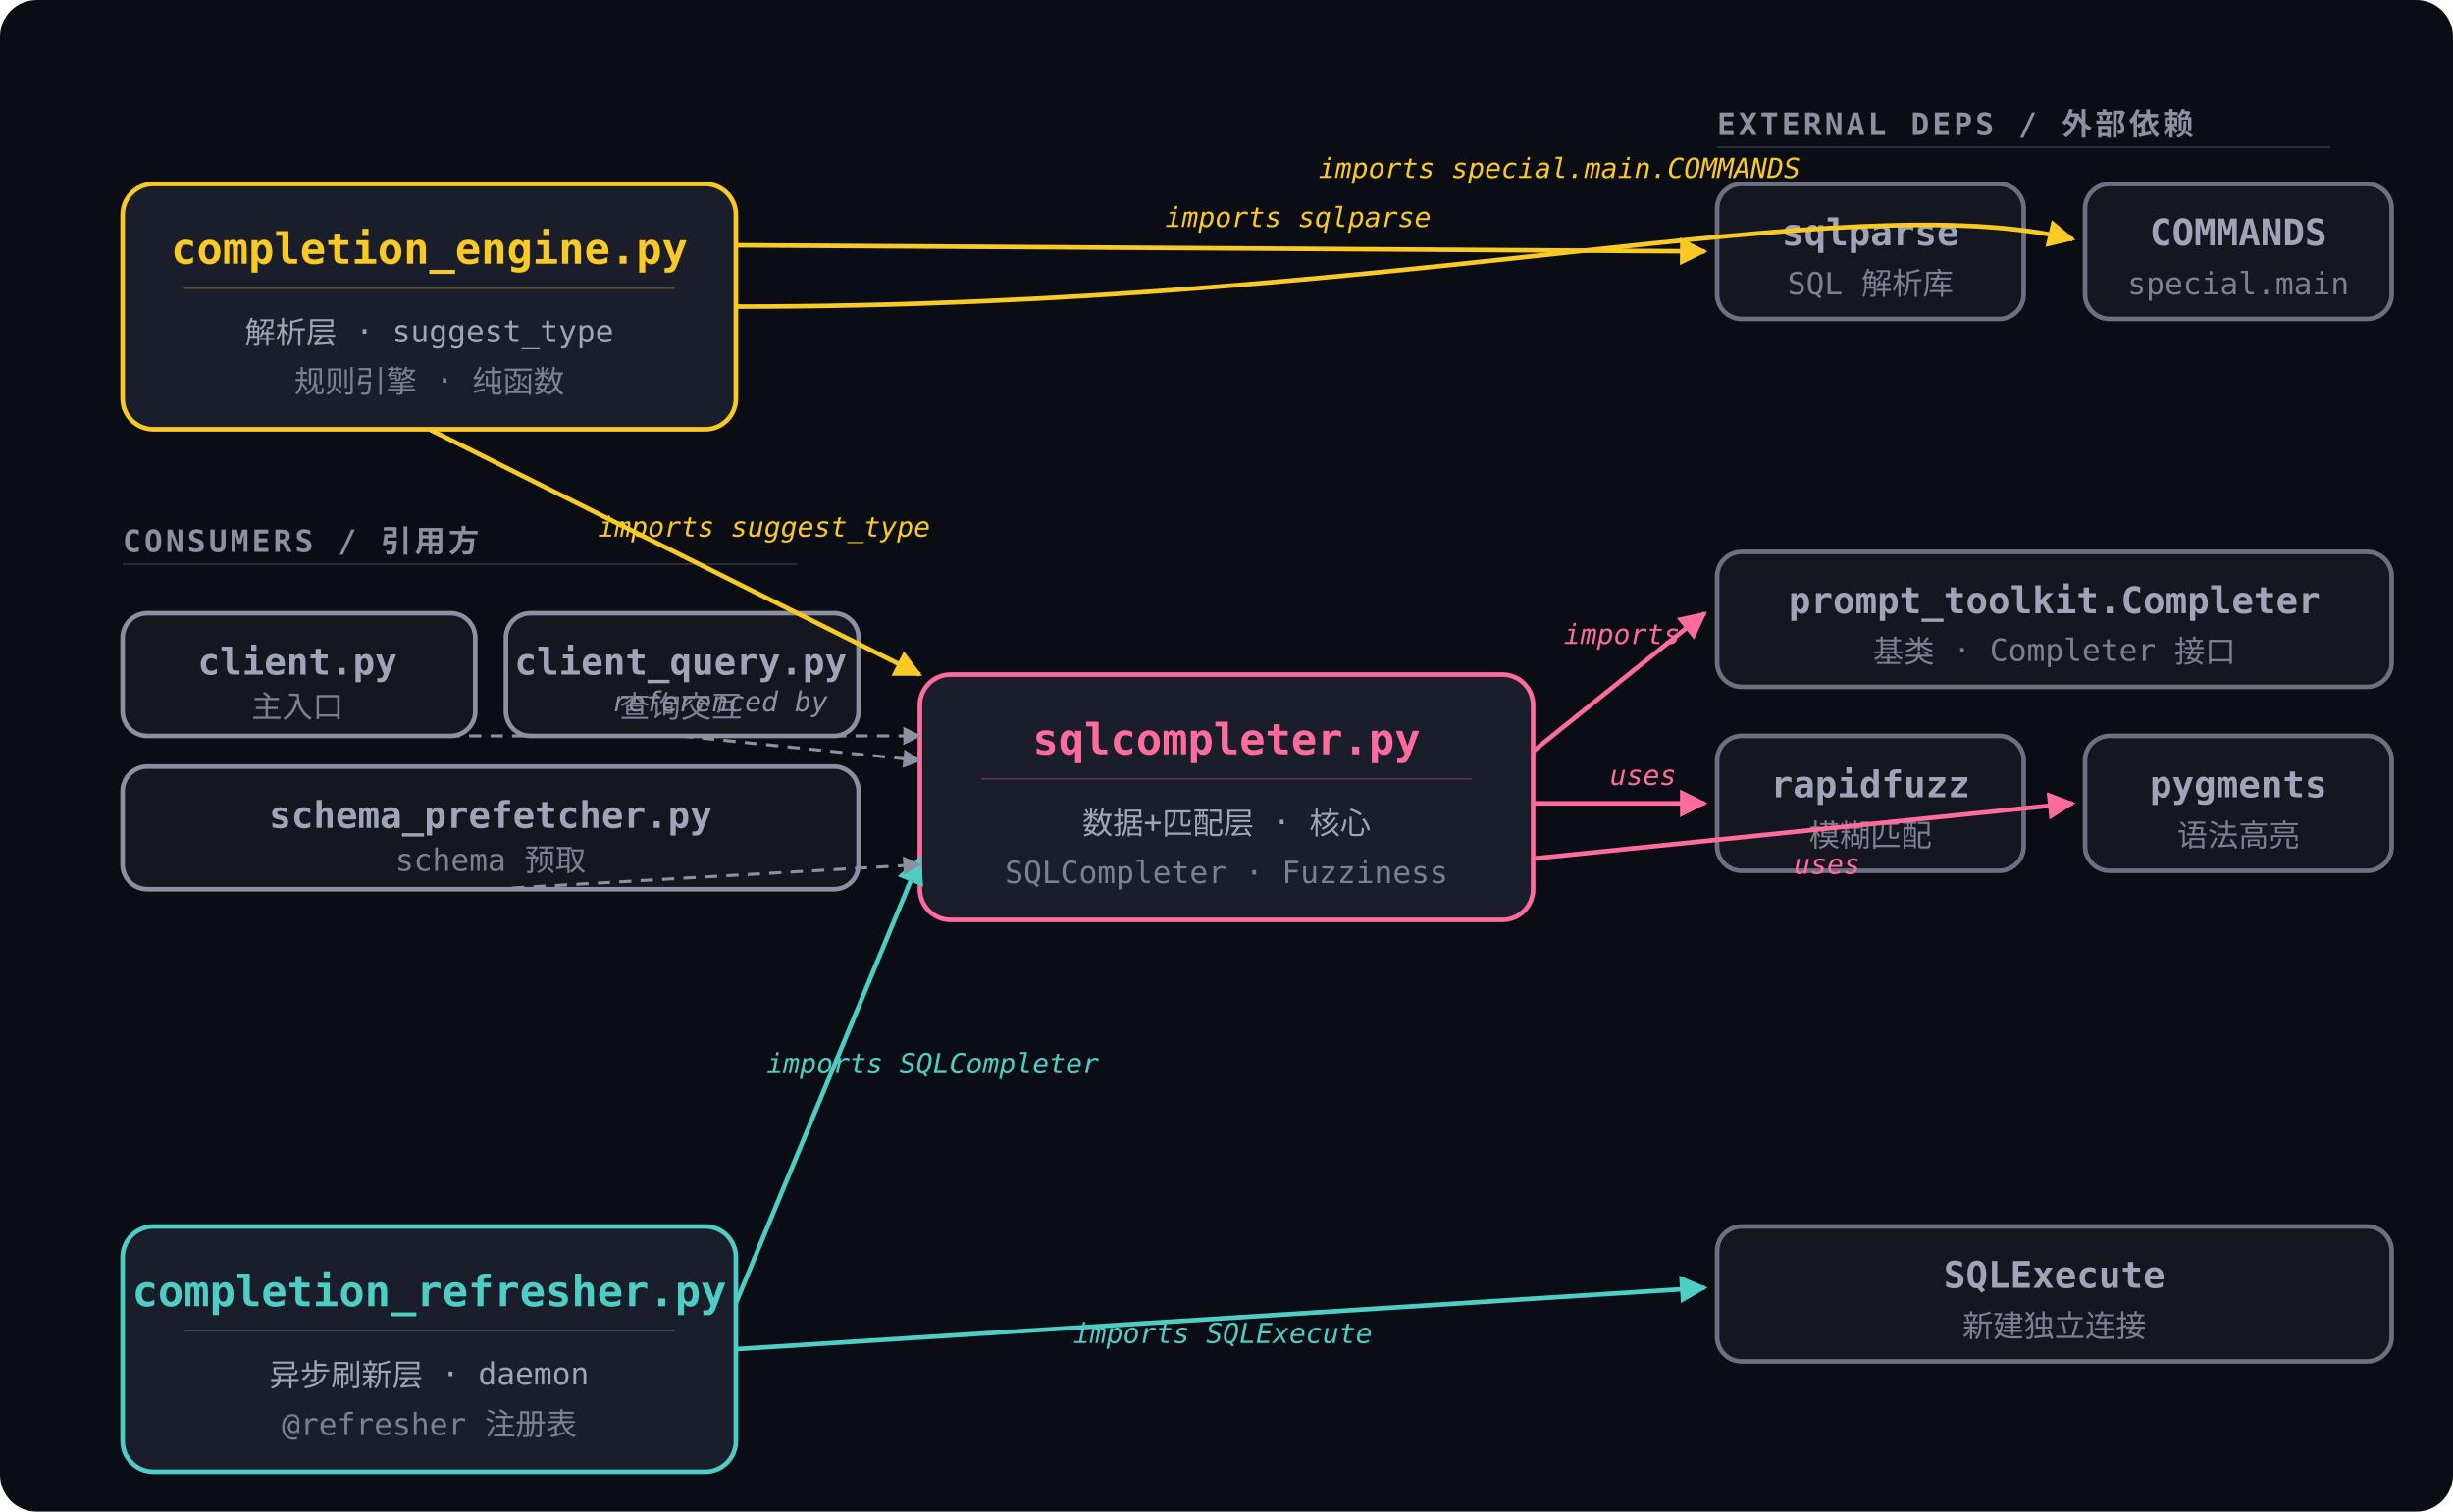
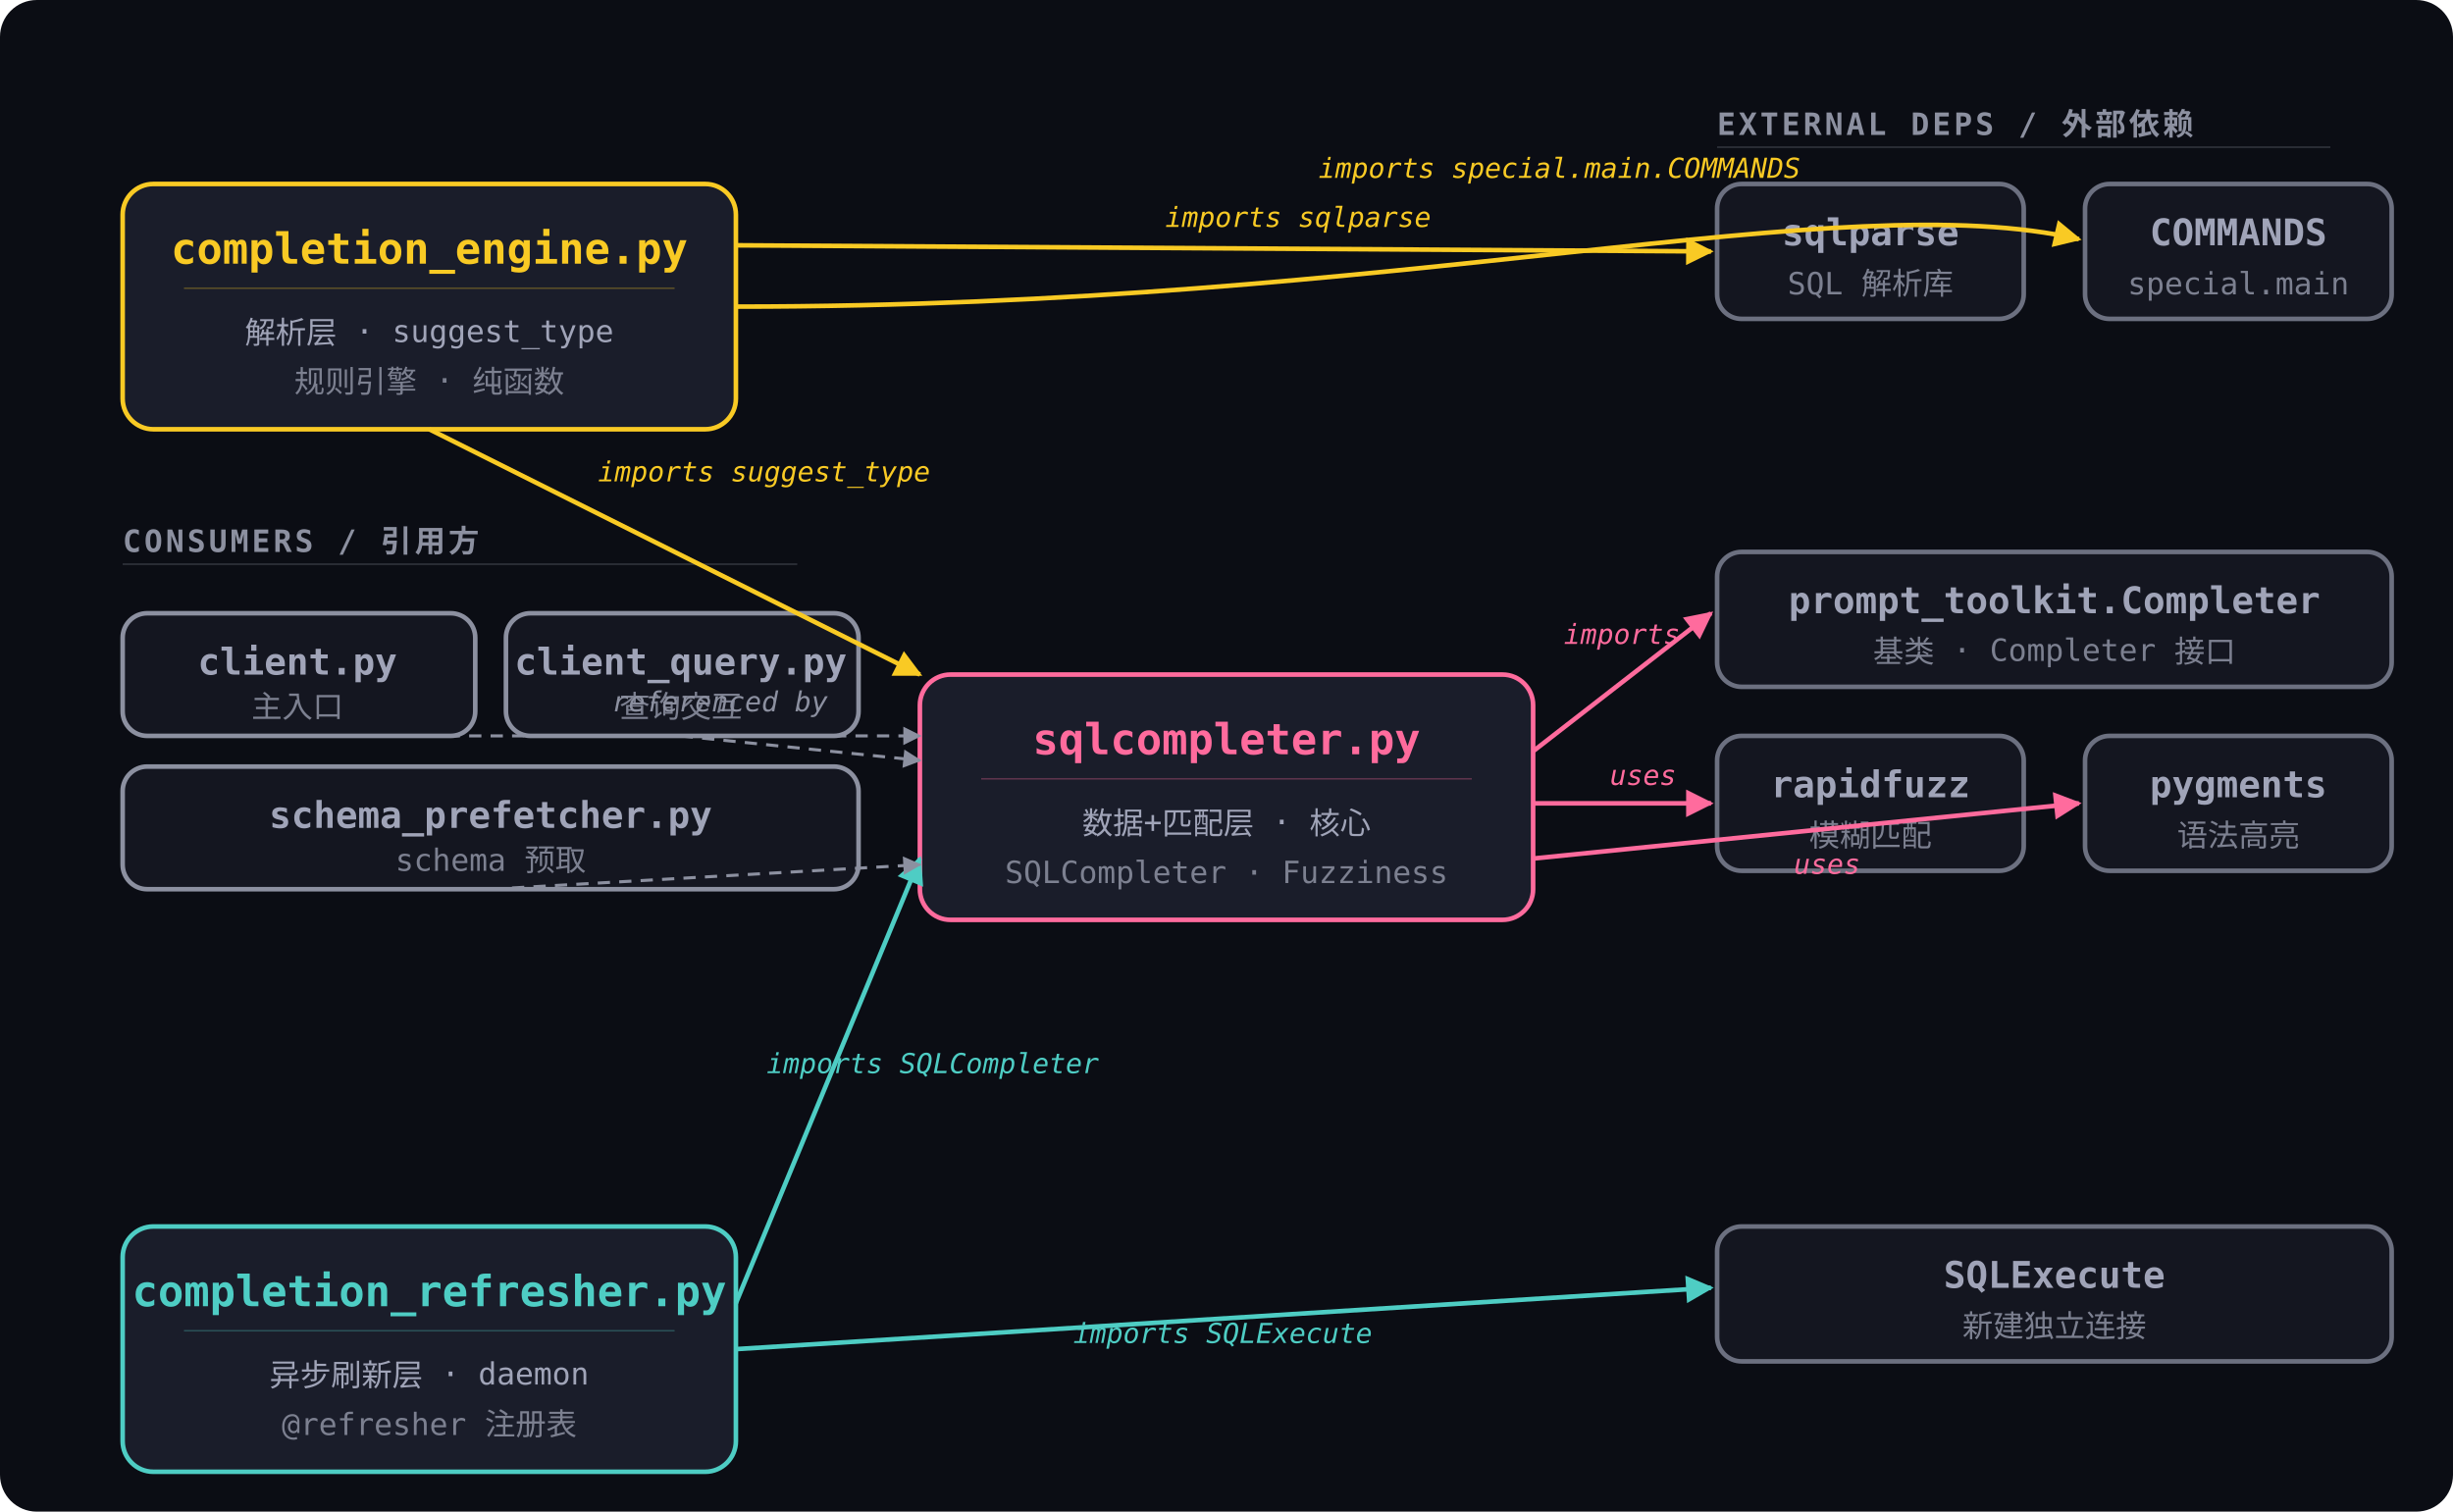
<svg xmlns="http://www.w3.org/2000/svg" width="800" height="493" viewBox="0 0 800 493">
  <defs>
    <style>
      .mod-title { font-family: 'SF Mono','Fira Code',monospace; font-size: 14px; font-weight: 700; }
      .mod-sub { font-family: 'SF Mono','Fira Code',monospace; font-size: 10px; font-weight: 400; }
      .ext-title { font-family: 'SF Mono','Fira Code',monospace; font-size: 12px; font-weight: 600; }
      .edge-label { font-family: 'SF Mono','Fira Code',monospace; font-size: 9px; font-style: italic; }
      .group-label { font-family: 'SF Mono','Fira Code',monospace; font-size: 10px; font-weight: 700; letter-spacing: 1px; }
    </style>
    <marker id="arr-yellow" viewBox="0 0 10 10" refX="9" refY="5" markerWidth="6" markerHeight="6" orient="auto">
      <path d="M0,0 L10,5 L0,10 z" fill="#f9ca24" />
    </marker>
    <marker id="arr-pink" viewBox="0 0 10 10" refX="9" refY="5" markerWidth="6" markerHeight="6" orient="auto">
      <path d="M0,0 L10,5 L0,10 z" fill="#ff6b9d" />
    </marker>
    <marker id="arr-cyan" viewBox="0 0 10 10" refX="9" refY="5" markerWidth="6" markerHeight="6" orient="auto">
      <path d="M0,0 L10,5 L0,10 z" fill="#4ecdc4" />
    </marker>
    <marker id="arr-gray" viewBox="0 0 10 10" refX="9" refY="5" markerWidth="6" markerHeight="6" orient="auto">
      <path d="M0,0 L10,5 L0,10 z" fill="#8c90a0" />
    </marker>
  </defs>
  <rect width="800" height="493" fill="#0b0d14" rx="12" />
  <rect x="40" y="60" width="200" height="80" rx="10" fill="#1a1d2a" stroke="#f9ca24" stroke-width="1.5" />
  <text x="140" y="86" text-anchor="middle" class="mod-title" fill="#f9ca24">completion_engine.py</text>
  <line x1="60" y1="94" x2="220" y2="94" stroke="#f9ca24" stroke-width="0.5" opacity="0.3" />
  <text x="140" y="112" text-anchor="middle" class="mod-sub" fill="#a0a4b8">解析层 · suggest_type</text>
  <text x="140" y="128" text-anchor="middle" class="mod-sub" fill="#7c8090">规则引擎 · 纯函数</text>
  <rect x="300" y="220" width="200" height="80" rx="10" fill="#1a1d2a" stroke="#ff6b9d" stroke-width="1.5" />
  <text x="400" y="246" text-anchor="middle" class="mod-title" fill="#ff6b9d">sqlcompleter.py</text>
  <line x1="320" y1="254" x2="480" y2="254" stroke="#ff6b9d" stroke-width="0.5" opacity="0.3" />
  <text x="400" y="272" text-anchor="middle" class="mod-sub" fill="#a0a4b8">数据+匹配层 · 核心</text>
  <text x="400" y="288" text-anchor="middle" class="mod-sub" fill="#7c8090">SQLCompleter · Fuzziness</text>
  <rect x="40" y="400" width="200" height="80" rx="10" fill="#1a1d2a" stroke="#4ecdc4" stroke-width="1.5" />
  <text x="140" y="426" text-anchor="middle" class="mod-title" fill="#4ecdc4">completion_refresher.py</text>
  <line x1="60" y1="434" x2="220" y2="434" stroke="#4ecdc4" stroke-width="0.5" opacity="0.3" />
  <text x="140" y="452" text-anchor="middle" class="mod-sub" fill="#a0a4b8">异步刷新层 · daemon</text>
  <text x="140" y="468" text-anchor="middle" class="mod-sub" fill="#7c8090">@refresher 注册表</text>
  <text x="560" y="44" class="group-label" fill="#8c90a0">EXTERNAL DEPS / 外部依赖</text>
  <line x1="560" y1="48" x2="760" y2="48" stroke="#8c90a0" stroke-width="0.5" opacity="0.3" />
  <rect x="560" y="60" width="100" height="44" rx="8" fill="#141620" stroke="#6c7080" stroke-width="1.5" />
  <text x="610" y="80" text-anchor="middle" class="ext-title" fill="#a0a4b8">sqlparse</text>
  <text x="610" y="96" text-anchor="middle" class="mod-sub" fill="#7c8090">SQL 解析库</text>
  <rect x="680" y="60" width="100" height="44" rx="8" fill="#141620" stroke="#6c7080" stroke-width="1.5" />
  <text x="730" y="80" text-anchor="middle" class="ext-title" fill="#a0a4b8">COMMANDS</text>
  <text x="730" y="96" text-anchor="middle" class="mod-sub" fill="#7c8090">special.main</text>
  <rect x="560" y="180" width="220" height="44" rx="8" fill="#141620" stroke="#6c7080" stroke-width="1.5" />
  <text x="670" y="200" text-anchor="middle" class="ext-title" fill="#a0a4b8">prompt_toolkit.Completer</text>
  <text x="670" y="216" text-anchor="middle" class="mod-sub" fill="#7c8090">基类 · Completer 接口</text>
  <rect x="560" y="240" width="100" height="44" rx="8" fill="#141620" stroke="#6c7080" stroke-width="1.5" />
  <text x="610" y="260" text-anchor="middle" class="ext-title" fill="#a0a4b8">rapidfuzz</text>
  <text x="610" y="276" text-anchor="middle" class="mod-sub" fill="#7c8090">模糊匹配</text>
  <rect x="680" y="240" width="100" height="44" rx="8" fill="#141620" stroke="#6c7080" stroke-width="1.5" />
  <text x="730" y="260" text-anchor="middle" class="ext-title" fill="#a0a4b8">pygments</text>
  <text x="730" y="276" text-anchor="middle" class="mod-sub" fill="#7c8090">语法高亮</text>
  <rect x="560" y="400" width="220" height="44" rx="8" fill="#141620" stroke="#6c7080" stroke-width="1.5" />
  <text x="670" y="420" text-anchor="middle" class="ext-title" fill="#a0a4b8">SQLExecute</text>
  <text x="670" y="436" text-anchor="middle" class="mod-sub" fill="#7c8090">新建独立连接</text>
  <text x="40" y="180" class="group-label" fill="#8c90a0">CONSUMERS / 引用方</text>
  <line x1="40" y1="184" x2="260" y2="184" stroke="#8c90a0" stroke-width="0.5" opacity="0.3" />
  <rect x="40" y="200" width="115" height="40" rx="8" fill="#141620" stroke="#8c90a0" stroke-width="1.5" />
  <text x="97" y="220" text-anchor="middle" class="ext-title" fill="#a0a4b8" font-size="11px">client.py</text>
  <text x="97" y="234" text-anchor="middle" class="mod-sub" fill="#7c8090">主入口</text>
  <rect x="165" y="200" width="115" height="40" rx="8" fill="#141620" stroke="#8c90a0" stroke-width="1.5" />
  <text x="222" y="220" text-anchor="middle" class="ext-title" fill="#a0a4b8" font-size="11px">client_query.py</text>
  <text x="222" y="234" text-anchor="middle" class="mod-sub" fill="#7c8090">查询交互</text>
  <rect x="40" y="250" width="240" height="40" rx="8" fill="#141620" stroke="#8c90a0" stroke-width="1.5" />
  <text x="160" y="270" text-anchor="middle" class="ext-title" fill="#a0a4b8" font-size="11px">schema_prefetcher.py</text>
  <text x="160" y="284" text-anchor="middle" class="mod-sub" fill="#7c8090">schema 预取</text>
  <line x1="140" y1="140" x2="300" y2="220" stroke="#f9ca24" stroke-width="1.5" marker-end="url(#arr-yellow)" />
-   <text x="195" y="175" class="edge-label" fill="#f9ca24">imports suggest_type</text>
-   <line x1="500" y1="245" x2="556" y2="200" stroke="#ff6b9d" stroke-width="1.5" marker-end="url(#arr-pink)" />
+   <text x="195" y="157" class="edge-label" fill="#f9ca24">imports suggest_type</text>
+   <line x1="500" y1="245" x2="558" y2="200" stroke="#ff6b9d" stroke-width="1.5" marker-end="url(#arr-pink)" />
  <text x="510" y="210" class="edge-label" fill="#ff6b9d">imports</text>
-   <line x1="500" y1="262" x2="556" y2="262" stroke="#ff6b9d" stroke-width="1.5" marker-end="url(#arr-pink)" />
+   <line x1="500" y1="262" x2="558" y2="262" stroke="#ff6b9d" stroke-width="1.5" marker-end="url(#arr-pink)" />
  <text x="525" y="256" class="edge-label" fill="#ff6b9d">uses</text>
-   <line x1="500" y1="280" x2="676" y2="262" stroke="#ff6b9d" stroke-width="1.5" marker-end="url(#arr-pink)" />
+   <line x1="500" y1="280" x2="678" y2="262" stroke="#ff6b9d" stroke-width="1.5" marker-end="url(#arr-pink)" />
  <text x="585" y="285" class="edge-label" fill="#ff6b9d">uses</text>
-   <line x1="240" y1="80" x2="556" y2="82" stroke="#f9ca24" stroke-width="1.5" marker-end="url(#arr-yellow)" />
+   <line x1="240" y1="80" x2="558" y2="82" stroke="#f9ca24" stroke-width="1.5" marker-end="url(#arr-yellow)" />
  <text x="380" y="74" class="edge-label" fill="#f9ca24">imports sqlparse</text>
-   <path d="M240 100 C 460 100, 600 60, 676 78" fill="none" stroke="#f9ca24" stroke-width="1.5" marker-end="url(#arr-yellow)" />
+   <path d="M240 100 C 460 100, 600 60, 678 78" fill="none" stroke="#f9ca24" stroke-width="1.5" marker-end="url(#arr-yellow)" />
  <text x="430" y="58" class="edge-label" fill="#f9ca24">imports special.main.COMMANDS</text>
  <line x1="240" y1="425" x2="300" y2="280" stroke="#4ecdc4" stroke-width="1.5" marker-end="url(#arr-cyan)" />
  <text x="250" y="350" class="edge-label" fill="#4ecdc4">imports SQLCompleter</text>
-   <line x1="240" y1="440" x2="556" y2="420" stroke="#4ecdc4" stroke-width="1.5" marker-end="url(#arr-cyan)" />
+   <line x1="240" y1="440" x2="558" y2="420" stroke="#4ecdc4" stroke-width="1.5" marker-end="url(#arr-cyan)" />
  <text x="350" y="438" class="edge-label" fill="#4ecdc4">imports SQLExecute</text>
  <line x1="97" y1="240" x2="300" y2="240" stroke="#8c90a0" stroke-width="1" stroke-dasharray="4 3" marker-end="url(#arr-gray)" />
  <line x1="222" y1="240" x2="300" y2="248" stroke="#8c90a0" stroke-width="1" stroke-dasharray="4 3" marker-end="url(#arr-gray)" />
  <line x1="160" y1="290" x2="300" y2="282" stroke="#8c90a0" stroke-width="1" stroke-dasharray="4 3" marker-end="url(#arr-gray)" />
  <text x="270" y="232" class="edge-label" fill="#8c90a0" text-anchor="end">referenced by</text>
</svg>
